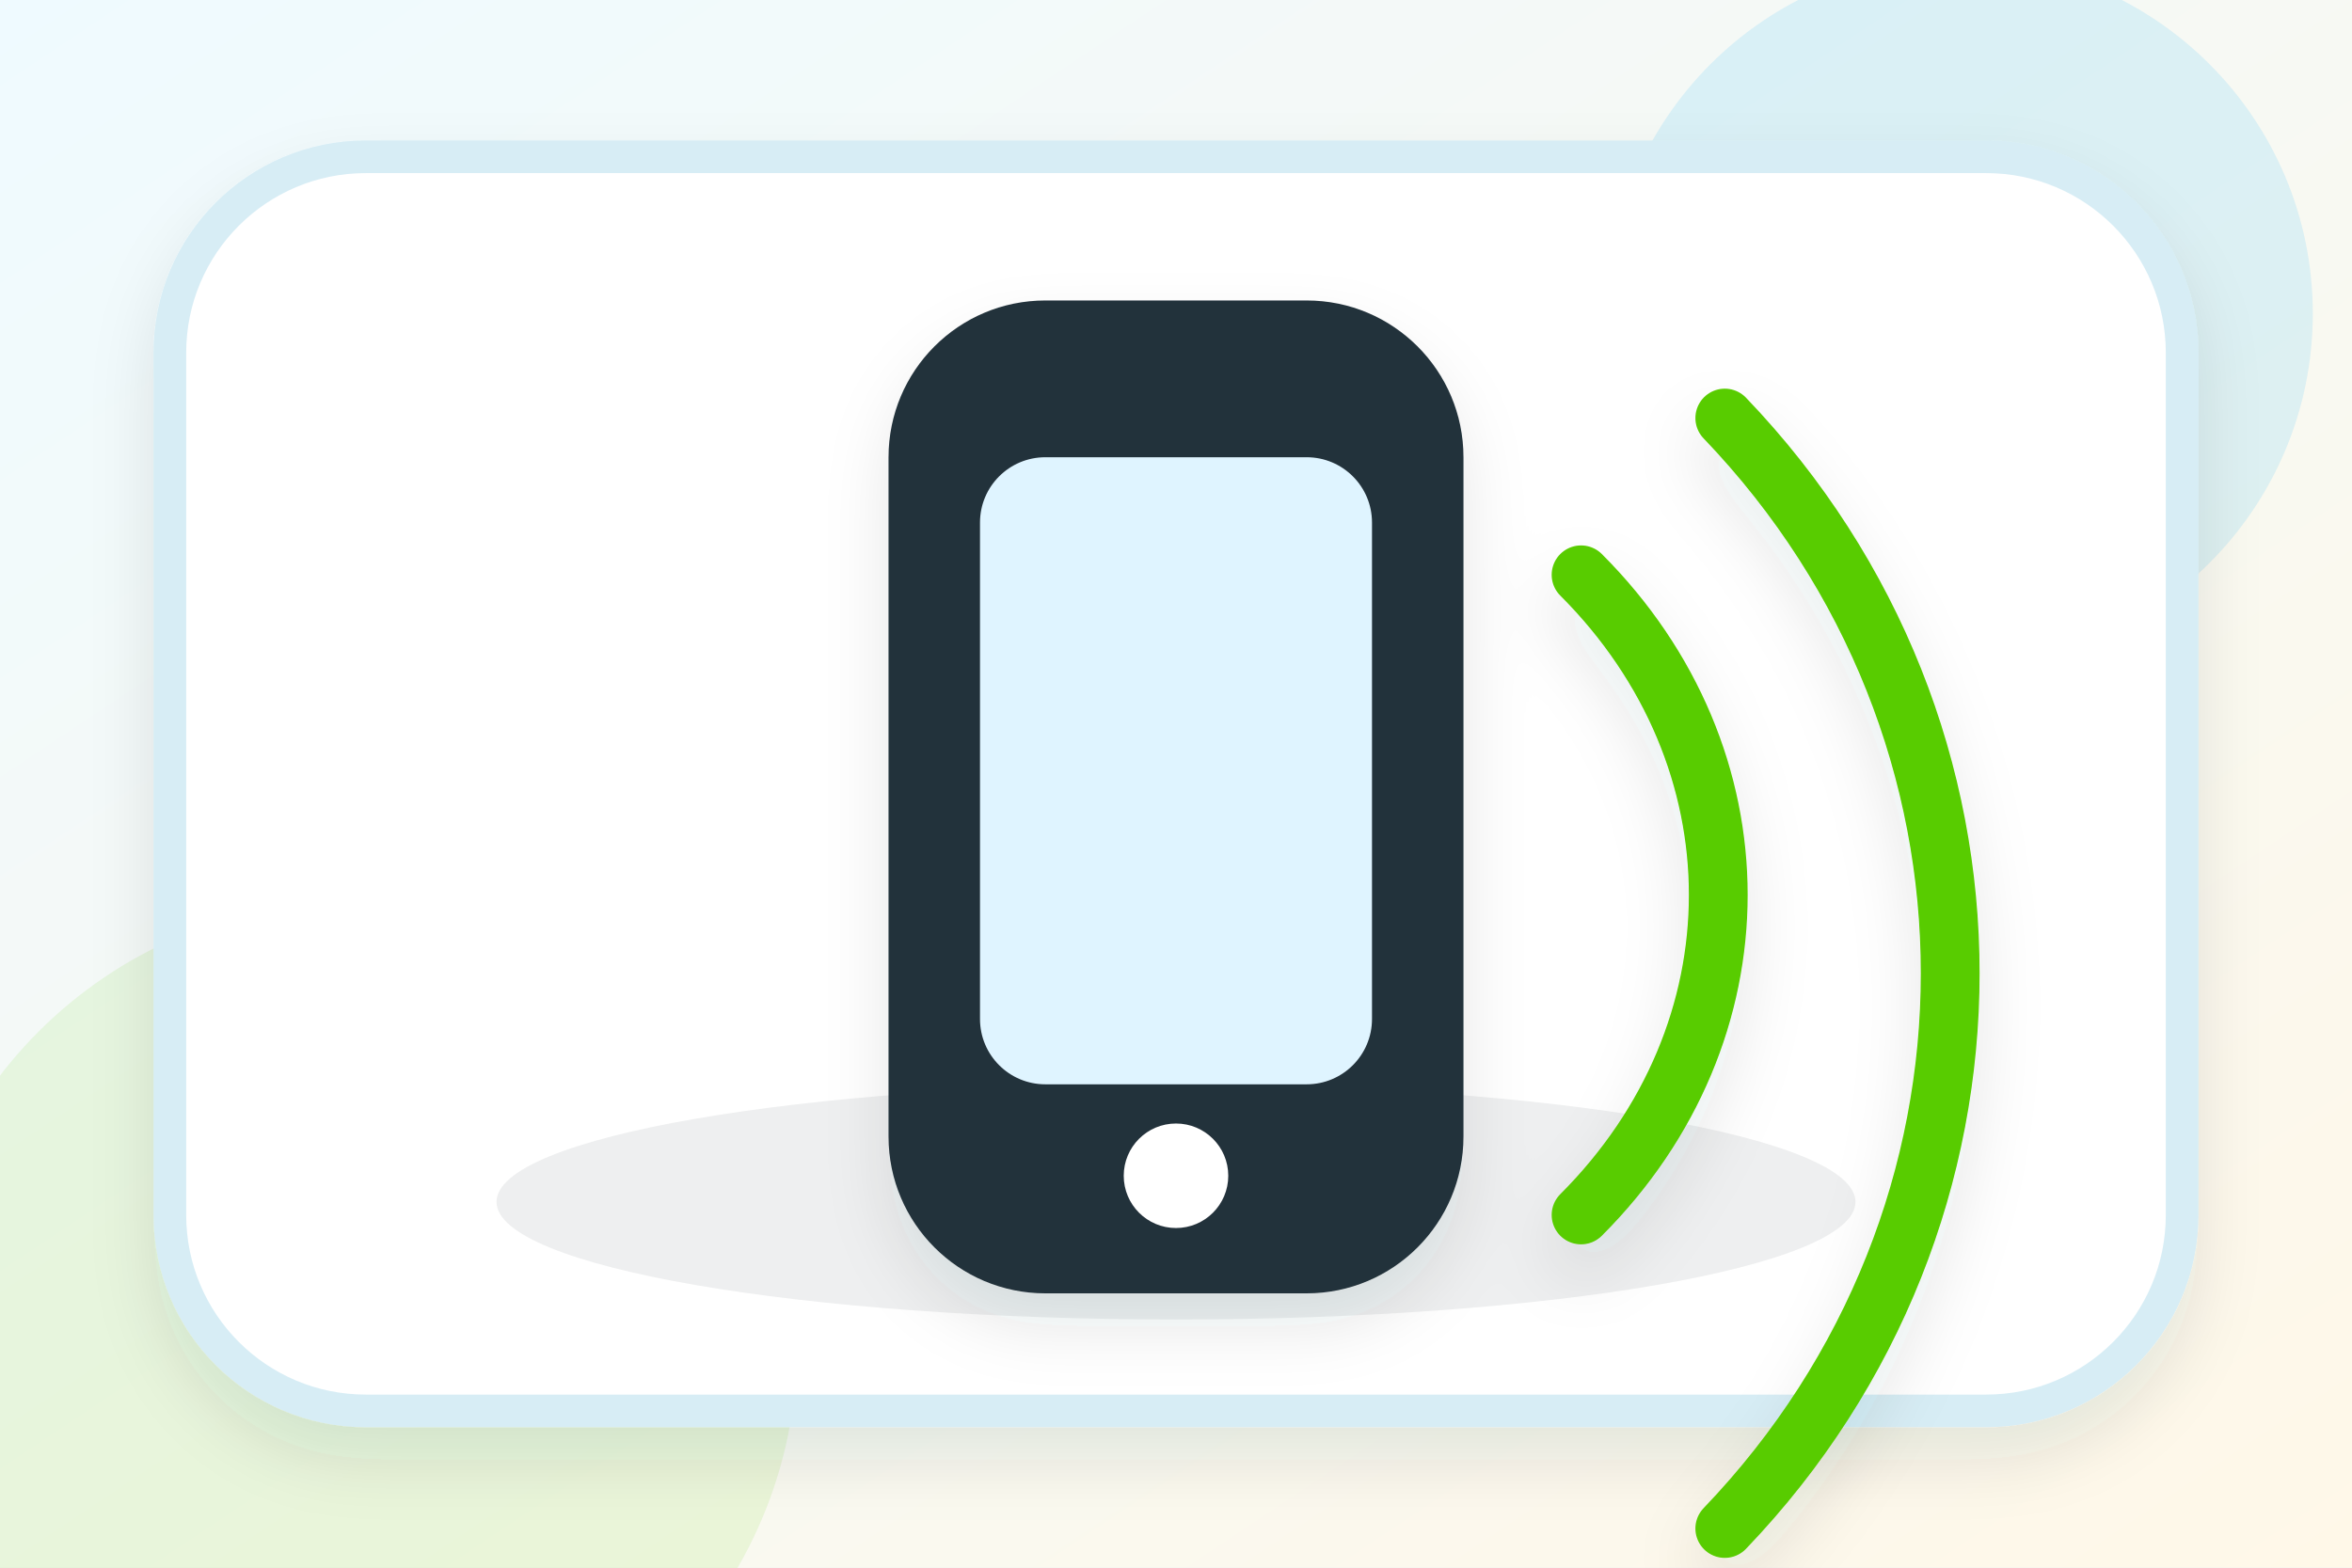
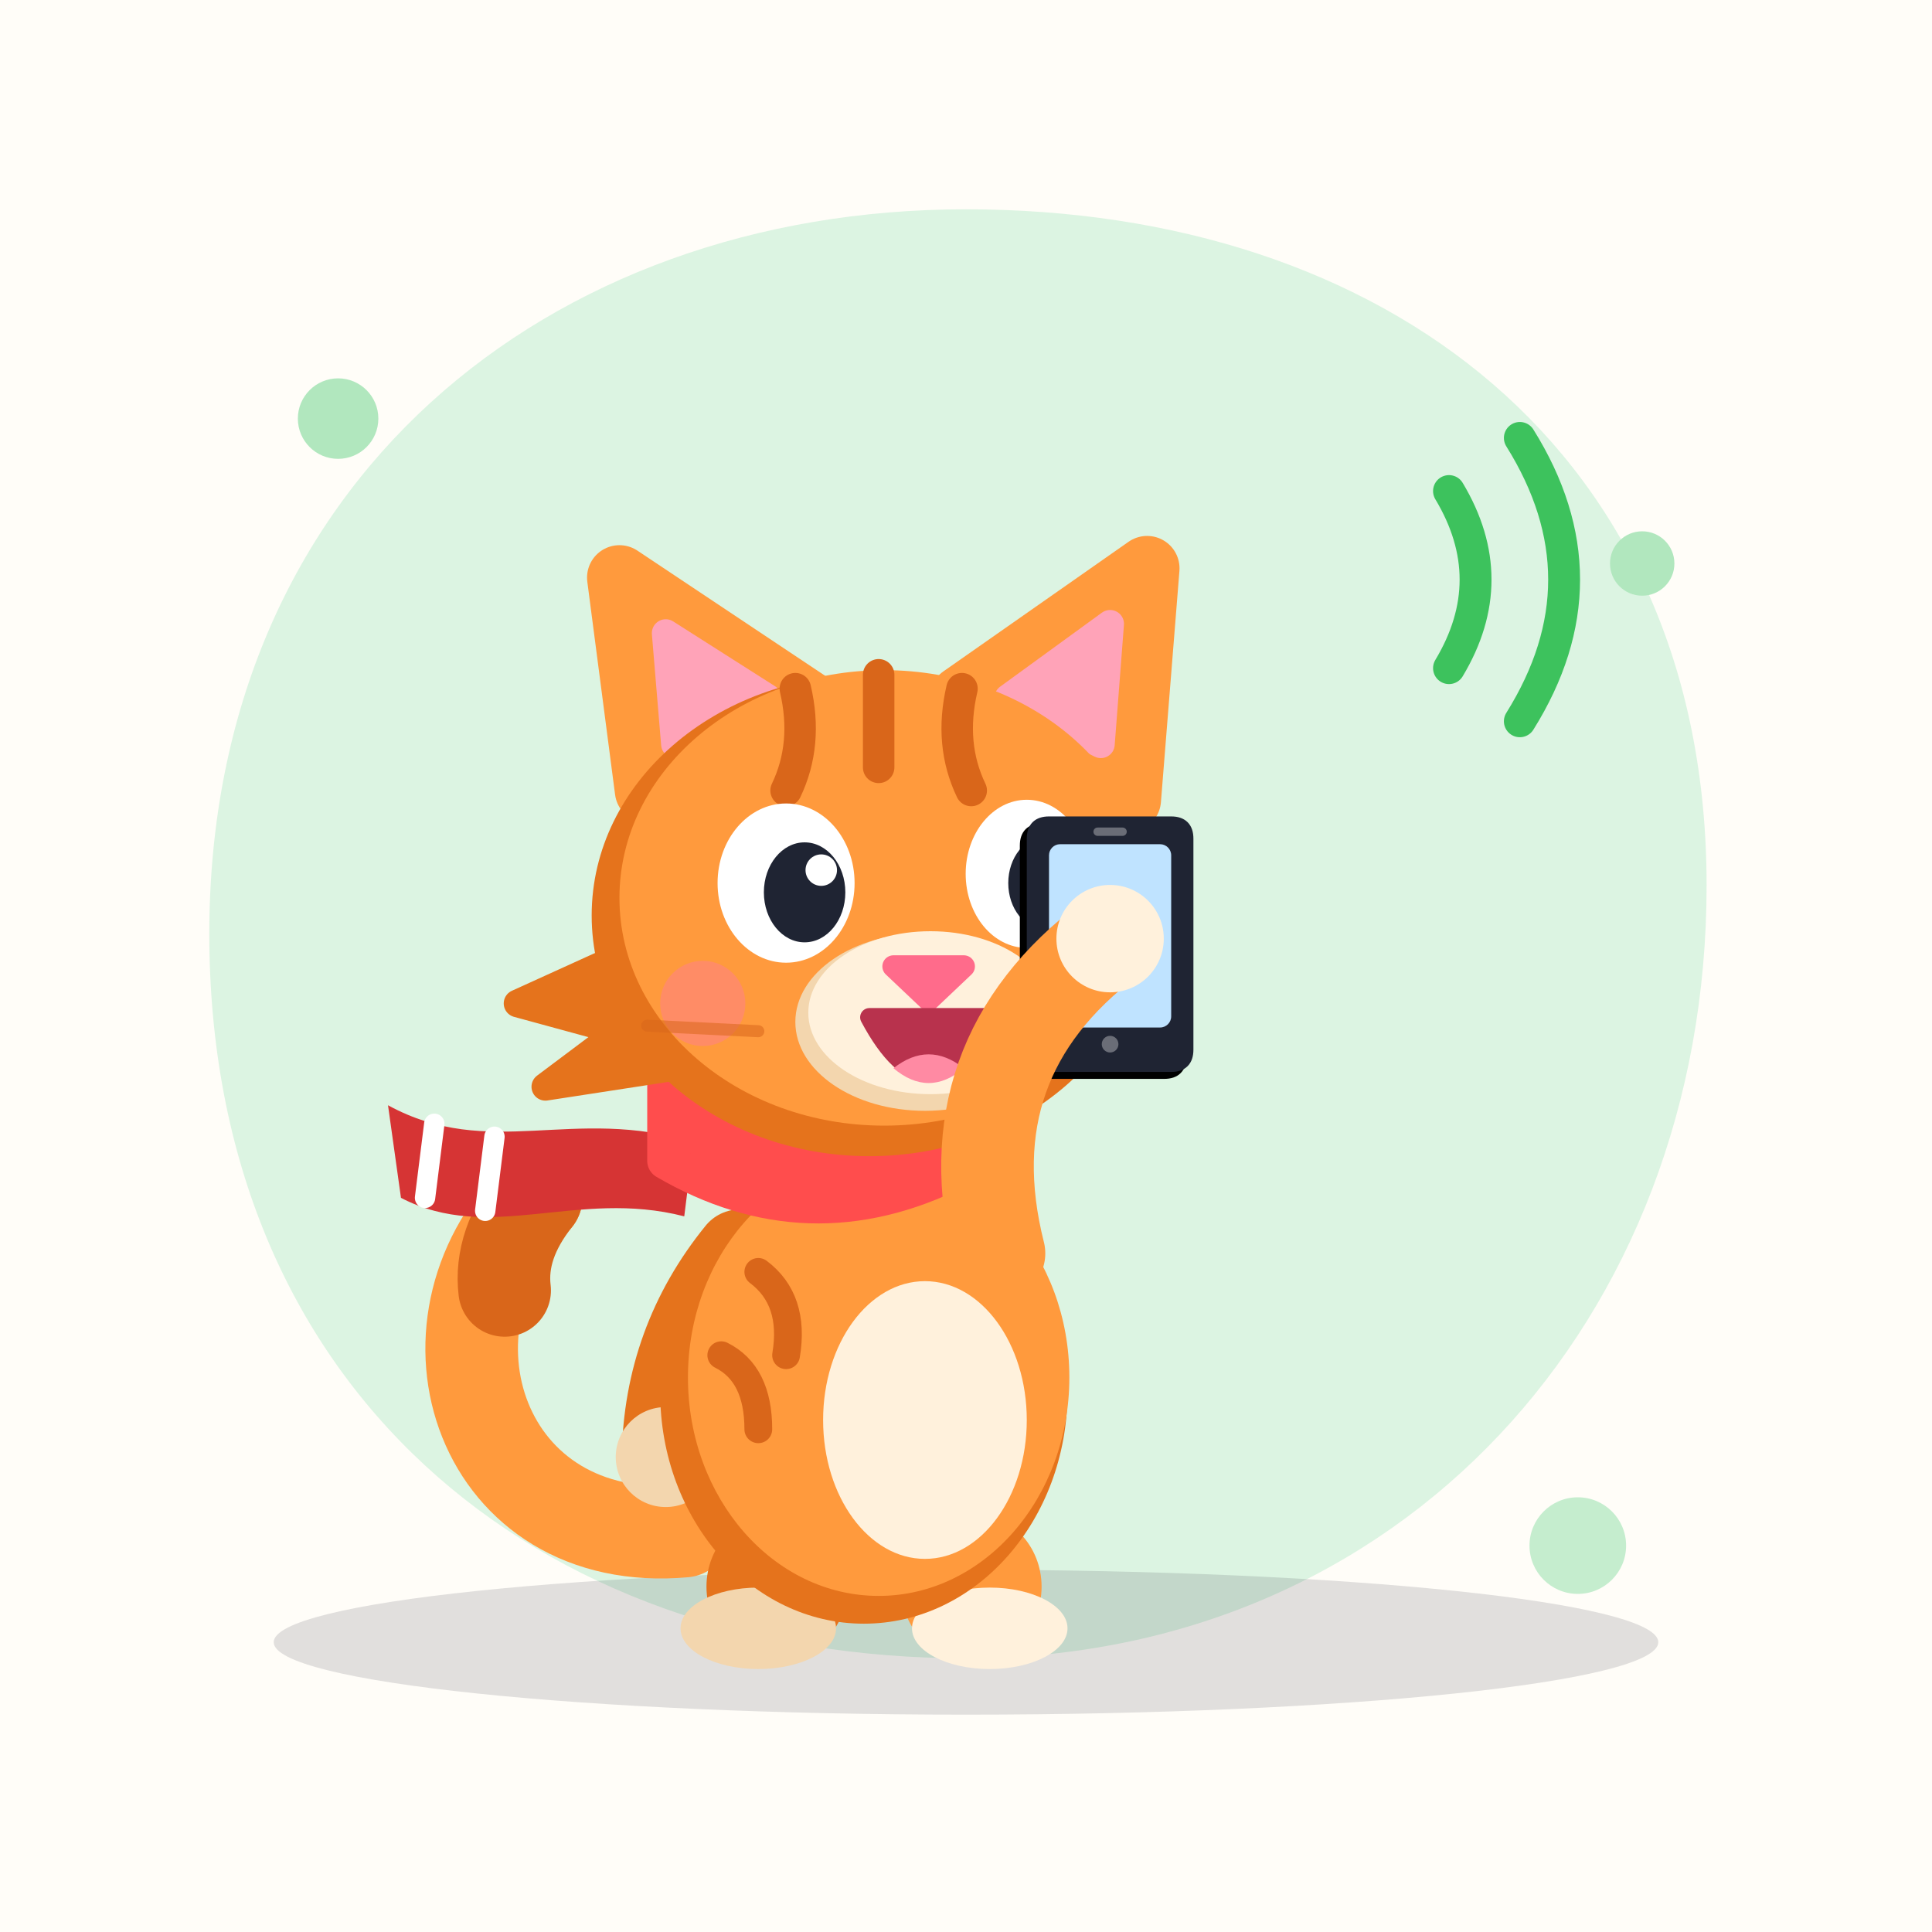
- <svg xmlns="http://www.w3.org/2000/svg" viewBox="0 0 360 240" role="img" aria-labelledby="title desc">
-   <defs>
-     <linearGradient id="w-bg" x1="0" y1="0" x2="1" y2="1">
-       <stop offset="0" stop-color="#effaff" />
-       <stop offset="1" stop-color="#fff8e8" />
-     </linearGradient>
-     <linearGradient id="w-blue" x1="0" y1="0" x2="1" y2="1">
-       <stop offset="0" stop-color="#6bd3ff" />
-       <stop offset="1" stop-color="#1cb0f6" />
-     </linearGradient>
-     <linearGradient id="w-green" x1="0" y1="0" x2="1" y2="1">
-       <stop offset="0" stop-color="#a7ea4e" />
-       <stop offset="1" stop-color="#58cc02" />
-     </linearGradient>
-     <linearGradient id="w-gold" x1="0" y1="0" x2="1" y2="1">
-       <stop offset="0" stop-color="#ffe37a" />
-       <stop offset="1" stop-color="#ffc800" />
-     </linearGradient>
-     <filter id="w-shadow" x="-20%" y="-20%" width="140%" height="150%">
-       <feDropShadow dx="0" dy="10" stdDeviation="10" flood-color="#24313a" flood-opacity="0.16" />
-     </filter>
-     <filter id="w-soft" x="-20%" y="-20%" width="140%" height="140%">
-       <feDropShadow dx="0" dy="5" stdDeviation="5" flood-color="#24313a" flood-opacity="0.10" />
-     </filter>
-   </defs>
-   <rect width="360" height="240" fill="url(#w-bg)" />
-   <circle cx="300" cy="48" r="54" fill="#1cb0f6" opacity="0.13" />
-   <circle cx="54" cy="206" r="68" fill="#58cc02" opacity="0.10" />
-   <rect x="26" y="24" width="308" height="192" rx="30" fill="#fff" stroke="#d7edf5" stroke-width="5" filter="url(#w-soft)" />
-   <ellipse cx="180" cy="184" rx="104" ry="18" fill="#24313a" opacity="0.08" />
-   <g transform="translate(180 122)" filter="url(#w-soft)">
-     <rect x="-44" y="-76" width="88" height="152" rx="24" fill="#24313a" />
-     <rect x="-30" y="-52" width="60" height="96" rx="10" fill="#dff4ff" />
-     <circle cy="58" r="8" fill="#fff" />
-     <path d="M62-34c28 28 28 70 0 98M84-58c46 48 46 122 0 170" stroke="#58cc02" stroke-width="9" stroke-linecap="round" fill="none" />
+ <svg xmlns="http://www.w3.org/2000/svg" viewBox="0 0 240 240" width="240" height="240">
+   <rect x="0" y="0" width="240" height="240" rx="0" fill="#fffdf8" />
+   <path d="M120 26c52 0 92 30 92 84s-38 96-92 96-94-34-94-90 42-90 94-90Z" fill="#dcf4e2" />
+   <circle cx="42" cy="52" r="5" fill="#b1e7be" />
+   <circle cx="204" cy="70" r="4" fill="#b1e7be" />
+   <circle cx="196" cy="192" r="6" fill="#c5edce" />
+   <ellipse cx="120" cy="204" rx="86" ry="9" fill="#1f243322" />
+   <g transform="translate(108 204) scale(1.15 1.15)">
+     <g transform="translate(-140 -124)">
+       <path d="M120 112C98 114 90 90 104 76" fill="none" stroke="#ff9a3d" stroke-width="10" stroke-linecap="round" stroke-linejoin="round" />
+       <path d="M104 76q-4 5-3.4 10" fill="none" stroke="#d9661a" stroke-width="10" stroke-linecap="round" stroke-linejoin="round" />
+       <path d="M126 82Q118.2 91.6 118 104" fill="none" stroke="#e5731c" stroke-width="9.5" stroke-linecap="round" stroke-linejoin="round" />
+       <circle cx="118" cy="104" r="5.4" fill="#f3d6ae" />
+       <ellipse cx="130" cy="118" rx="7.6" ry="8" fill="#e5731c" />
+       <ellipse cx="151" cy="118" rx="7.6" ry="8" fill="#ff9a3d" />
+       <ellipse cx="128" cy="122.5" rx="8.4" ry="4.4" fill="#f3d6ae" />
+       <ellipse cx="153" cy="122.5" rx="8.4" ry="4.4" fill="#fff1dc" />
+       <g transform="">
+         <ellipse cx="139.4" cy="97" rx="22" ry="25" fill="#e5731c" />
+         <ellipse cx="141" cy="95.4" rx="20.6" ry="23.6" fill="#ff9a3d" />
+         <ellipse cx="146" cy="100" rx="11" ry="15" fill="#fff1dc" />
+         <path d="M128 84q4 3 3 9M124 93q4 2 4 8" fill="none" stroke="#d9661a" stroke-width="3" stroke-linecap="round" stroke-linejoin="round" />
+       </g>
+       <g class="cat-scarf" transform="translate(0 0)">
+         <path class="cat-scarf-tail" d="M121 70C108 66 99 72 88 66l1.4 10c9.6 5 19-1 30.6 2Z" fill="#d63434" style="transform-origin:121px 72px" />
+         <path d="M118 64q15 8 30 1l1.4 8q-16 8-31.4-1Z" fill="#ff4d4d" stroke="#ff4d4d" stroke-width="4" stroke-linejoin="round" />
+         <path d="M93 68l-1 8M99.5 69.4l-1 8" stroke="#fff" stroke-width="2.2" stroke-linecap="round" />
+       </g>
+       <path d="M116 32L113 9L134 23Z" fill="#ff9a3d" stroke="#ff9a3d" stroke-width="7" stroke-linejoin="round" />
+       <path d="M119 27L118 15L129 22Z" fill="#ffa3b8" stroke="#ffa3b8" stroke-width="3" stroke-linejoin="round" />
+       <g class="cat-ear-right" style="transform-origin:156px 26px">
+         <path d="M150 22L170 8L168 33Z" fill="#ff9a3d" stroke="#ff9a3d" stroke-width="7" stroke-linejoin="round" />
+         <path d="M155 22L166 14L165 27Z" fill="#ffa3b8" stroke="#ffa3b8" stroke-width="3" stroke-linejoin="round" />
+       </g>
+       <path d="M113 50L102 55L113 58L105 64L118 62Z" fill="#e5731c" stroke="#e5731c" stroke-width="3" stroke-linejoin="round" />
+       <ellipse cx="140" cy="45.5" rx="30" ry="26" fill="#e5731c" />
+       <ellipse cx="141.6" cy="43.6" rx="28.6" ry="24.6" fill="#ff9a3d" />
+       <path d="M132 21q1.4 6-1 11M141 19.5v10M150 21q-1.4 6 1 11" stroke="#d9661a" stroke-width="3.4" stroke-linecap="round" fill="none" />
+       <ellipse cx="146" cy="57" rx="14" ry="9.6" fill="#f3d6ae" />
+       <ellipse cx="146.6" cy="56" rx="13.2" ry="8.8" fill="#fff1dc" />
+       <circle cx="122" cy="55" r="4.6" fill="#ff7a9a" opacity=".45" />
+       <circle cx="167" cy="53" r="4" fill="#ff7a9a" opacity=".45" />
+       <g class="cat-blink" style="transform-origin:145px 42px">
+         <ellipse cx="131" cy="42" rx="7.4" ry="8.6" fill="#fff" />
+         <ellipse cx="157" cy="41" rx="6.6" ry="8" fill="#fff" />
+         <g class="cat-gaze">
+           <ellipse cx="133" cy="43" rx="4.4" ry="5.4" fill="#1f2433" />
+           <ellipse cx="159" cy="42" rx="4" ry="5" fill="#1f2433" />
+           <circle class="cat-pupil-shine" cx="134.8" cy="40.6" r="1.7" fill="#fff" />
+           <circle class="cat-pupil-shine" cx="160.6" cy="39.7" r="1.5" fill="#fff" />
+         </g>
+       </g>
+       <path d="M142.6 51h7.6l-3.8 3.6Z" fill="#ff6b8b" stroke="#ff6b8b" stroke-width="2.4" stroke-linejoin="round" />
+       <g>
+         <path d="M140 56.5q6.4 12 12.8 0Z" fill="#b8324d" stroke="#b8324d" stroke-width="2" stroke-linejoin="round" />
+         <path d="M142.6 62q3.8-3 7.6 0q-3.8 3.2-7.6 0Z" fill="#ff8aa3" />
+       </g>
+       <path d="M161 55l13-3M161 58.5l13 1.2M128 58l-12-.6" stroke="#d9661a" stroke-width="1.3" stroke-linecap="round" opacity=".55" />
+       <g transform="translate(166 48)">
+         <g transform="scale(0.3 0.3)">
+           <g transform="translate(-2.5 2.5)">
+             <path d="M-22-42h44q6 0 6 6v76q0 6-6 6h-44q-6 0-6-6v-76q0-6 6-6Z" fill="#000" stroke="#000" stroke-width="4" stroke-linejoin="round" />
+           </g>
+           <path d="M-22-42h44q6 0 6 6v76q0 6-6 6h-44q-6 0-6-6v-76q0-6 6-6Z" fill="#1f2433" stroke="#1f2433" stroke-width="4" stroke-linejoin="round" />
+           <rect x="-22" y="-34" width="44" height="66" rx="4" fill="#bfe3ff" />
+           <rect x="-6" y="-40" width="12" height="3" rx="1.5" fill="#ffffff55" />
+           <circle cx="0" cy="38" r="3" fill="#ffffff55" />
+         </g>
+       </g>
+       <path d="M154 82Q148.7 61 166 48" fill="none" stroke="#ff9a3d" stroke-width="10" stroke-linecap="round" stroke-linejoin="round" />
+       <circle cx="166" cy="48" r="5.8" fill="#fff1dc" />
+     </g>
+   </g>
+   <g transform="translate(180 72) scale(1.1 1.1)">
+     <path d="M0-10q6 10 0 20M8-16q10 16 0 32" fill="none" stroke="#3dc25d" stroke-width="3.6" stroke-linecap="round" stroke-linejoin="round" />
  </g>
</svg>
